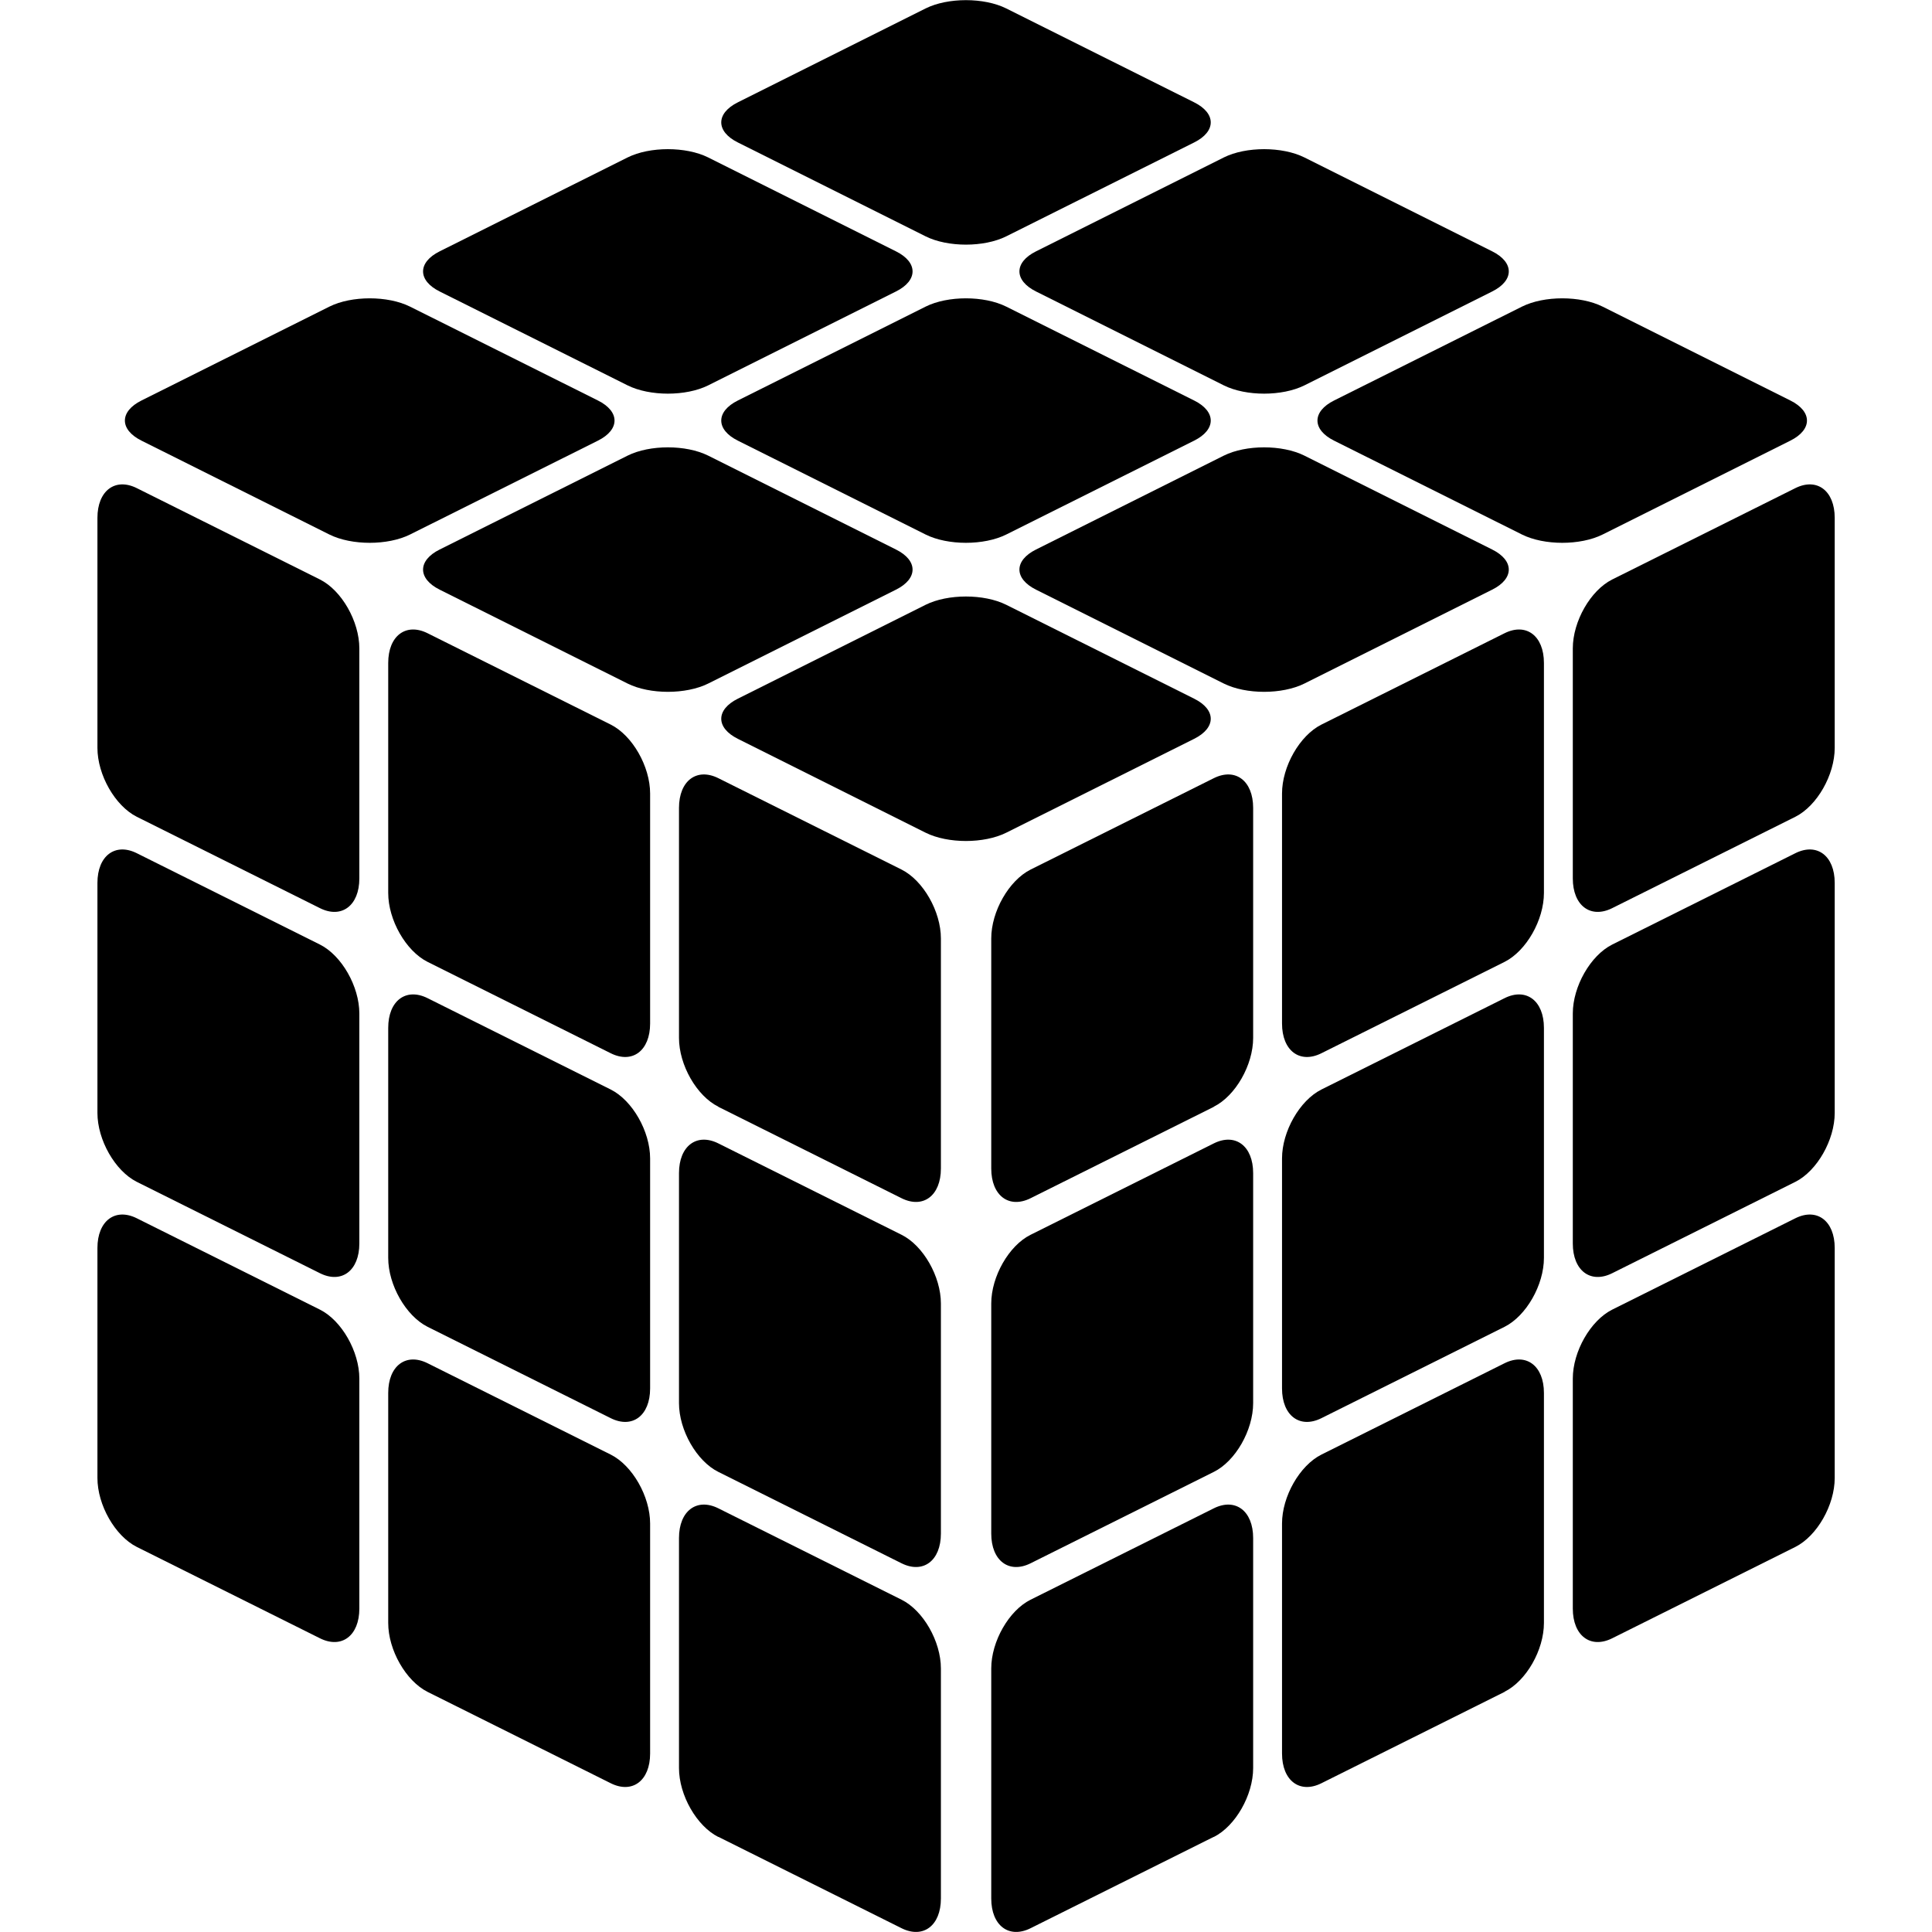
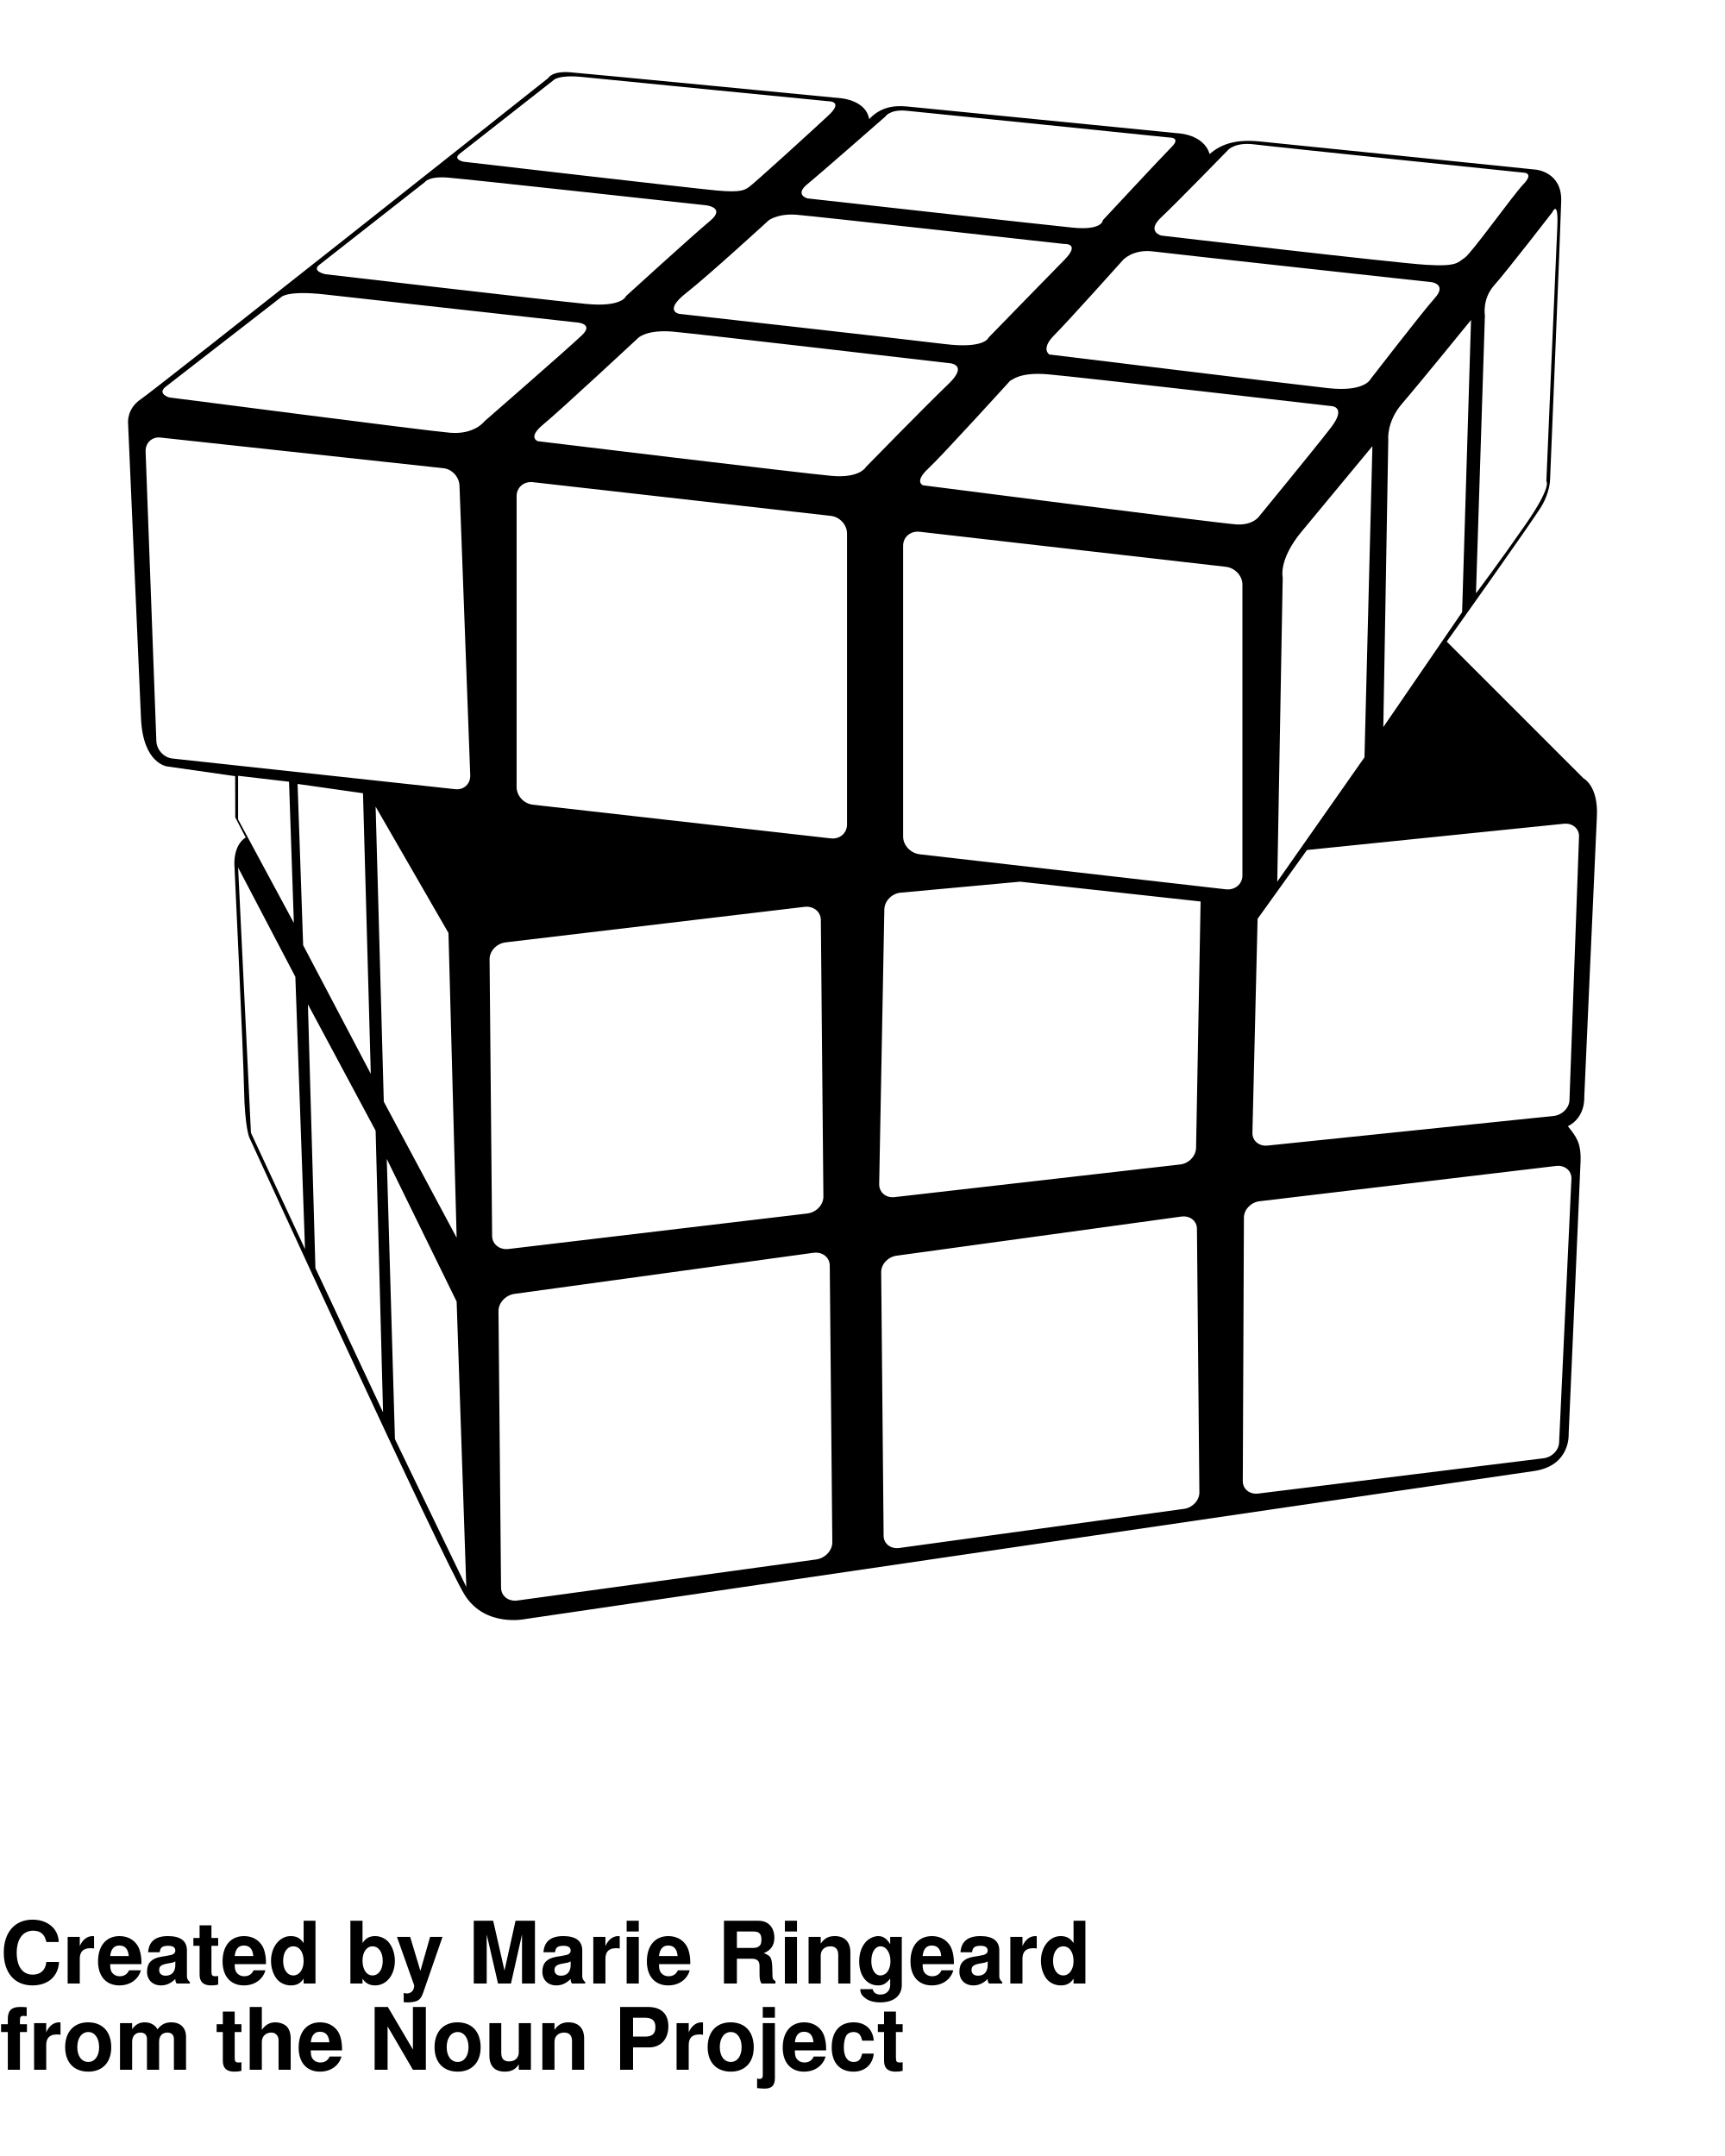
- <svg xmlns="http://www.w3.org/2000/svg" height="100px" width="100px" fill="#000000" xml:space="preserve" style="shape-rendering:geometricPrecision;text-rendering:geometricPrecision;image-rendering:optimizeQuality;" viewBox="0 0 11.972 13.315" x="0px" y="0px" fill-rule="evenodd" clip-rule="evenodd">
-   <defs>
-     <style type="text/css">
-    
-     .str0 {stroke:black;stroke-width:1.22;stroke-linecap:round}
-     .str1 {stroke:black;stroke-width:1.667}
-     .fil0 {fill:none}
-     .fil1 {fill:#000000}
-    
-   </style>
-   </defs>
-   <symbol viewBox="-64.926 55.367 19.926 3.363">
-     <path class="fil0 str0" d="M-64.24 56.743c0,0 1.135,1.491 3.914,1.373 2.779,-0.119 3.66,-1.135 5.795,-1.779 3.694,-1.084 8.845,0.61 8.845,0.61" />
-     <polygon class="fil0" points="-64.926,58.675 -45,58.675 -45,55.421 -64.926,55.421 " display="none" />
-   </symbol>
-   <symbol viewBox="-61.672 42.596 16.672 16.129">
-     <path class="fil1 str1" d="M-46.44 43.703c-1.104,-1.094 -5.085,1.135 -8.893,4.978 -3.806,3.843 -5.999,7.844 -4.895,8.938 1.104,1.094 5.085,-1.135 8.891,-4.978 3.808,-3.843 6,-7.844 4.897,-8.938z" />
-     <polygon class="fil0" points="-61.672,57.331 -45,57.331 -45,43.993 -61.672,43.993 " display="none" />
-   </symbol>
-   <symbol viewBox="-64.926 44.555 19.926 14.177">
-     <path class="fil1" d="M-50.531 45.009c0.132,0 0.233,0.181 0.298,0.243 0.219,0.322 0.906,1.838 0.915,3.634 0.006,1.278 -0.957,2.203 -0.02,3.131 0.937,0.928 4.267,4.222 4.267,4.222 0,0 -0.819,0.251 -1.584,0.971 -0.765,0.72 0.885,-0.895 0.103,-0.106 -0.688,0.625 -0.994,1.627 -0.994,1.627 0,0 -3.331,-3.3 -4.267,-4.228 -0.937,-0.928 -1.83,0.008 -3.108,0.014 -1.796,0.008 -3.098,-0.392 -3.631,-0.916 -0.533,-0.524 -4.088,-4.02 -6.304,-6.207 0,0 1.886,-0.056 3.558,-0.788 1.672,-0.732 3.692,-1.599 3.692,-1.599 0,0 0.816,-0.283 1.903,-0.409 1.87,-0.214 5.173,0.409 5.173,0.409z" />
-     <polygon class="fil0" points="-64.926,58.676 -45,58.676 -45,44.611 -64.926,44.611 " display="none" />
-   </symbol>
-   <symbol viewBox="-64.926 55.367 19.926 3.363">
-     <path class="fil0 str0" d="M-64.24 56.743c0,0 1.135,1.491 3.914,1.373 2.779,-0.119 3.66,-1.135 5.795,-1.779 3.694,-1.084 8.845,0.61 8.845,0.61" />
-     <polygon class="fil0" points="-64.926,58.675 -45,58.675 -45,55.421 -64.926,55.421 " display="none" />
-   </symbol>
-   <symbol viewBox="-64.926 55.367 19.926 3.363">
-     <path class="fil0 str0" d="M-64.24 56.743c0,0 1.135,1.491 3.914,1.373 2.779,-0.119 3.66,-1.135 5.795,-1.779 3.694,-1.084 8.845,0.61 8.845,0.61" />
-     <polygon class="fil0" points="-64.926,58.675 -45,58.675 -45,55.421 -64.926,55.421 " display="none" />
-   </symbol>
-   <g>
-     <path class="fil1" d="M0.271 8.145l1.263 0.63c0.149,0.074 0.271,-0.018 0.271,-0.205l0 -1.585c0,-0.187 -0.122,-0.4 -0.271,-0.475l-1.263 -0.63c-0.149,-0.074 -0.271,0.018 -0.271,0.205l0 1.585c0,0.187 0.122,0.4 0.271,0.475z" />
-     <path class="fil1" d="M0.271 5.629l1.263 0.63c0.149,0.074 0.271,-0.018 0.271,-0.205l0 -1.585c0,-0.187 -0.122,-0.4 -0.271,-0.475l-1.263 -0.63c-0.149,-0.074 -0.271,0.018 -0.271,0.205l0 1.585c0,0.187 0.122,0.4 0.271,0.475z" />
-     <path class="fil1" d="M2.275 11.66l1.263 0.63c0.149,0.074 0.271,-0.018 0.271,-0.205l0 -1.585c0,-0.187 -0.122,-0.4 -0.271,-0.475l-1.263 -0.63c-0.149,-0.074 -0.271,0.018 -0.271,0.205l0 1.585c0,0.187 0.122,0.4 0.271,0.475z" />
-     <path class="fil1" d="M2.275 9.144l1.263 0.63c0.149,0.074 0.271,-0.018 0.271,-0.205l0 -1.585c0,-0.187 -0.122,-0.4 -0.271,-0.475l-1.263 -0.63c-0.149,-0.074 -0.271,0.018 -0.271,0.205l0 1.585c0,0.187 0.122,0.4 0.271,0.475z" />
-     <path class="fil1" d="M2.275 6.629l1.263 0.63c0.149,0.074 0.271,-0.018 0.271,-0.205l0 -1.585c0,-0.187 -0.122,-0.4 -0.271,-0.475l-1.263 -0.63c-0.149,-0.074 -0.271,0.018 -0.271,0.205l0 1.585c0,0.187 0.122,0.4 0.271,0.475z" />
-     <path class="fil1" d="M4.279 12.659l1.263 0.63c0.149,0.074 0.271,-0.018 0.271,-0.205l0 -1.585c0,-0.187 -0.122,-0.4 -0.271,-0.474l-1.263 -0.63c-0.149,-0.074 -0.271,0.018 -0.271,0.205l0 1.585c0,0.187 0.122,0.4 0.271,0.475z" />
-     <path class="fil1" d="M4.279 10.144l1.263 0.63c0.149,0.074 0.271,-0.018 0.271,-0.205l0 -1.585c0,-0.187 -0.122,-0.4 -0.271,-0.474l-1.263 -0.63c-0.149,-0.074 -0.271,0.018 -0.271,0.205l0 1.585c0,0.187 0.122,0.4 0.271,0.474z" />
-     <path class="fil1" d="M4.279 7.628l1.263 0.63c0.149,0.074 0.271,-0.018 0.271,-0.205l0 -1.585c0,-0.187 -0.122,-0.4 -0.271,-0.475l-1.263 -0.63c-0.149,-0.074 -0.271,0.018 -0.271,0.205l0 1.585c0,0.187 0.122,0.4 0.271,0.474z" />
-     <path class="fil1" d="M11.702 8.145l-1.263 0.63c-0.149,0.074 -0.271,-0.018 -0.271,-0.205l0 -1.585c0,-0.187 0.122,-0.4 0.271,-0.475l1.263 -0.63c0.149,-0.074 0.271,0.018 0.271,0.205l0 1.585c0,0.187 -0.122,0.4 -0.271,0.475z" />
-     <path class="fil1" d="M11.702 5.629l-1.263 0.63c-0.149,0.074 -0.271,-0.018 -0.271,-0.205l0 -1.585c0,-0.187 0.122,-0.4 0.271,-0.475l1.263 -0.63c0.149,-0.074 0.271,0.018 0.271,0.205l0 1.585c0,0.187 -0.122,0.4 -0.271,0.475z" />
-     <path class="fil1" d="M9.698 11.66l-1.263 0.63c-0.149,0.074 -0.271,-0.018 -0.271,-0.205l0 -1.585c0,-0.187 0.122,-0.4 0.271,-0.475l1.263 -0.63c0.149,-0.074 0.271,0.018 0.271,0.205l0 1.585c0,0.187 -0.122,0.4 -0.271,0.474z" />
-     <path class="fil1" d="M9.698 9.144l-1.263 0.63c-0.149,0.074 -0.271,-0.018 -0.271,-0.205l0 -1.585c0,-0.187 0.122,-0.4 0.271,-0.475l1.263 -0.63c0.149,-0.074 0.271,0.018 0.271,0.205l0 1.585c0,0.187 -0.122,0.4 -0.271,0.475z" />
-     <path class="fil1" d="M9.698 6.629l-1.263 0.63c-0.149,0.074 -0.271,-0.018 -0.271,-0.205l0 -1.585c0,-0.187 0.122,-0.4 0.271,-0.475l1.263 -0.63c0.149,-0.074 0.271,0.018 0.271,0.205l0 1.585c0,0.187 -0.122,0.4 -0.271,0.475z" />
-     <path class="fil1" d="M7.694 12.659l-1.263 0.63c-0.149,0.074 -0.271,-0.018 -0.271,-0.205l0 -1.585c0,-0.187 0.122,-0.4 0.271,-0.474l1.263 -0.63c0.149,-0.074 0.271,0.018 0.271,0.205l0 1.585c0,0.187 -0.122,0.4 -0.271,0.475z" />
-     <path class="fil1" d="M7.694 10.144l-1.263 0.63c-0.149,0.074 -0.271,-0.018 -0.271,-0.205l0 -1.585c0,-0.187 0.122,-0.4 0.271,-0.474l1.263 -0.63c0.149,-0.074 0.271,0.018 0.271,0.205l0 1.585c0,0.187 -0.122,0.4 -0.271,0.474z" />
-     <path class="fil1" d="M7.694 7.628l-1.263 0.63c-0.149,0.074 -0.271,-0.018 -0.271,-0.205l0 -1.585c0,-0.187 0.122,-0.4 0.271,-0.475l1.263 -0.63c0.149,-0.074 0.271,0.018 0.271,0.205l0 1.585c0,0.187 -0.122,0.4 -0.271,0.474z" />
-     <path class="fil1" d="M11.702 10.661l-1.263 0.63c-0.149,0.074 -0.271,-0.018 -0.271,-0.205l0 -1.585c0,-0.187 0.122,-0.4 0.271,-0.475l1.263 -0.63c0.149,-0.074 0.271,0.018 0.271,0.205l0 1.585c0,0.187 -0.122,0.4 -0.271,0.475z" />
-     <path class="fil1" d="M4.209 4.711l1.294 -0.647c0.153,-0.076 0.153,-0.201 0,-0.277l-1.294 -0.647c-0.153,-0.076 -0.402,-0.076 -0.555,0l-1.295 0.647c-0.153,0.076 -0.153,0.201 0,0.277l1.295 0.647c0.153,0.076 0.402,0.076 0.555,0z" />
-     <path class="fil1" d="M2.154 3.684l1.295 -0.647c0.153,-0.076 0.153,-0.201 0,-0.277l-1.295 -0.647c-0.153,-0.076 -0.402,-0.076 -0.555,0l-1.295 0.647c-0.153,0.076 -0.153,0.201 0,0.277l1.295 0.647c0.153,0.076 0.402,0.076 0.555,0z" />
-     <path class="fil1" d="M8.318 4.711l1.294 -0.647c0.153,-0.076 0.153,-0.201 0,-0.277l-1.294 -0.647c-0.153,-0.076 -0.402,-0.076 -0.555,0l-1.294 0.647c-0.153,0.076 -0.153,0.201 0,0.277l1.294 0.647c0.153,0.076 0.402,0.076 0.555,0z" />
-     <path class="fil1" d="M6.263 3.684l1.295 -0.647c0.153,-0.076 0.153,-0.201 0,-0.277l-1.295 -0.647c-0.153,-0.076 -0.402,-0.076 -0.555,0l-1.294 0.647c-0.153,0.076 -0.153,0.201 0,0.277l1.294 0.647c0.153,0.076 0.402,0.076 0.555,0z" />
-     <path class="fil1" d="M4.209 2.656l1.294 -0.647c0.153,-0.076 0.153,-0.201 0,-0.277l-1.294 -0.647c-0.153,-0.076 -0.402,-0.076 -0.555,0l-1.295 0.647c-0.153,0.076 -0.153,0.201 0,0.277l1.295 0.647c0.153,0.076 0.402,0.076 0.555,0z" />
-     <path class="fil1" d="M10.373 3.684l1.294 -0.647c0.153,-0.076 0.153,-0.201 0,-0.277l-1.294 -0.647c-0.153,-0.076 -0.402,-0.076 -0.555,0l-1.295 0.647c-0.153,0.076 -0.153,0.201 0,0.277l1.295 0.647c0.153,0.076 0.402,0.076 0.555,0z" />
-     <path class="fil1" d="M8.318 2.656l1.294 -0.647c0.153,-0.076 0.153,-0.201 0,-0.277l-1.294 -0.647c-0.153,-0.076 -0.402,-0.076 -0.555,0l-1.294 0.647c-0.153,0.076 -0.153,0.201 0,0.277l1.294 0.647c0.153,0.076 0.402,0.076 0.555,0z" />
-     <path class="fil1" d="M6.263 1.629l1.295 -0.647c0.153,-0.076 0.153,-0.201 0,-0.277l-1.295 -0.647c-0.153,-0.076 -0.402,-0.076 -0.555,0l-1.294 0.647c-0.153,0.076 -0.153,0.201 0,0.277l1.294 0.647c0.153,0.076 0.402,0.076 0.555,0z" />
-     <path class="fil1" d="M6.263 5.739l1.295 -0.647c0.153,-0.076 0.153,-0.201 0,-0.277l-1.295 -0.647c-0.153,-0.076 -0.402,-0.076 -0.555,0l-1.294 0.647c-0.153,0.076 -0.153,0.201 0,0.277l1.294 0.647c0.153,0.076 0.402,0.076 0.555,0z" />
-     <path class="fil1" d="M0.271 10.661l1.263 0.63c0.149,0.074 0.271,-0.018 0.271,-0.205l0 -1.585c0,-0.187 -0.122,-0.4 -0.271,-0.475l-1.263 -0.63c-0.149,-0.074 -0.271,0.018 -0.271,0.205l0 1.585c0,0.187 0.122,0.4 0.271,0.475z" />
-   </g>
+ <svg xmlns="http://www.w3.org/2000/svg" version="1.1" x="0px" y="0px" viewBox="0 0 100 125" enable-background="new 0 0 100 100" xml:space="preserve">
+   <path fill="#000000" d="M8.173,41.638L7.426,24.574c0,0-0.115-0.862,0.747-1.436C9.035,22.563,31.787,4.522,31.787,4.522  s0.201-0.417,1.278-0.33C34.142,4.278,48.793,5.7,48.793,5.7s1.422,0.129,1.594,1.207c0.603-0.646,1.336-0.819,2.198-0.733  C53.447,6.26,68.27,7.725,68.27,7.725s1.508,0.043,1.853,1.207c0.689-0.603,1.551-0.862,2.887-0.733  c1.336,0.129,16.03,1.637,16.03,1.637s1.508,0.129,1.465,1.81s-0.646,16.159-0.646,16.159s0,0.689-0.474,1.508  c-0.474,0.819-5.516,7.886-5.516,7.886l7.929,7.929c0,0,0.862,0.431,0.776,2.198s-0.733,16.288-0.733,16.288  s0.086,1.163-0.948,1.681c0.474,0.603,0.776,0.948,0.733,2.068c-0.043,1.12-0.689,15.771-0.689,15.771s0.129,1.853-2.025,2.155  s-58.431,8.575-58.431,8.575s-2.327,0.517-3.533-1.379C25.739,90.589,14.45,65.941,14.45,65.941s-0.259-0.603-0.302-2.758  c-0.043-2.155-0.56-13.056-0.56-13.056s-0.079-1.099,0.654-1.573c-0.603-1.163-0.603-1.163-0.603-1.163l-0.007-2.392l-3.921-0.56  C9.71,44.439,8.29,44.312,8.173,41.638z M49.103,30.932c0-0.506-0.42-0.964-0.939-1.023l-17.277-1.954  c-0.518-0.059-0.939,0.304-0.939,0.81v16.866c0,0.506,0.42,0.964,0.939,1.023l17.277,1.954c0.518,0.059,0.939-0.304,0.939-0.81  V30.932z M47.585,53.336c-0.004-0.481-0.429-0.821-0.949-0.759l-17.322,2.059c-0.52,0.062-0.938,0.502-0.933,0.983l0.148,16.036  c0.004,0.481,0.429,0.821,0.949,0.759L46.8,70.355c0.52-0.062,0.938-0.502,0.933-0.983L47.585,53.336z M48.102,73.376  c-0.004-0.481-0.429-0.813-0.949-0.742l-17.322,2.381c-0.52,0.071-0.938,0.519-0.933,1.001l0.148,16.036  c0.004,0.481,0.429,0.813,0.949,0.742l17.322-2.381c0.52-0.071,0.938-0.519,0.933-1.001L48.102,73.376z M69.388,71.241  c-0.004-0.459-0.409-0.775-0.905-0.707l-16.511,2.269c-0.495,0.068-0.894,0.495-0.889,0.954l0.141,15.285  c0.004,0.459,0.409,0.775,0.905,0.707L68.64,87.48c0.495-0.068,0.894-0.495,0.889-0.954L69.388,71.241z M69.6,52.267l-10.465-1.149  l-6.952,0.64c-0.497,0.057-0.908,0.49-0.917,0.968l-0.299,15.919c-0.009,0.478,0.387,0.819,0.884,0.762l16.57-1.894  c0.497-0.057,0.908-0.49,0.917-0.968L69.6,52.267z M91.098,68.319c0.002-0.459-0.399-0.781-0.895-0.719l-17.19,2.046  c-0.496,0.061-0.9,0.483-0.902,0.942l-0.065,15.286c-0.002,0.459,0.399,0.781,0.895,0.719l16.541-2.046  c0.496-0.061,0.9-0.483,0.902-0.942L91.098,68.319z M91.538,48.496c0.011-0.459-0.383-0.789-0.881-0.737l-14.89,1.522l-2.863,3.99  l-0.3,12.409c-0.011,0.459,0.383,0.789,0.881,0.737l16.578-1.716c0.497-0.051,0.91-0.465,0.921-0.923L91.538,48.496z M72.024,33.888  c0-0.506-0.432-0.966-0.964-1.027l-17.741-2.03c-0.532-0.061-0.964,0.3-0.964,0.806v16.866c0,0.506,0.432,0.966,0.964,1.027  l17.741,2.03c0.532,0.061,0.964-0.3,0.964-0.806V33.888z M26.637,28.155c-0.019-0.504-0.433-0.955-0.926-1.009L9.299,25.368  c-0.492-0.053-0.877,0.312-0.858,0.815l0.623,16.785c0.019,0.504,0.433,0.955,0.926,1.009l16.412,1.779  c0.492,0.053,0.877-0.312,0.858-0.815L26.637,28.155z M22.249,63.873l4.223,7.886l-0.474-17.667l-4.223-7.325L22.249,63.873z   M22.895,83.436l4.137,8.575l-0.56-16.547l-4.051-8.273L22.895,83.436z M18.285,73.525l3.921,8.36l-0.431-16.331l-3.925-7.325  L18.285,73.525z M14.547,65.675l3.135,6.746l-0.56-15.788l-3.318-6.334L14.547,65.675z M17.574,54.802l3.921,7.455L21.043,45.99  l-3.792-0.539L17.574,54.802z M13.803,47.508l3.232,6.002l-0.28-8.187l-2.952-0.345V47.508z M9.868,23.051  c0.086,0,14.823,1.925,16.231,2.04c1.408,0.115,1.982-0.661,1.982-0.661s4.912-4.28,5.659-4.999  c0.747-0.718-0.402-0.747-0.402-0.747s-12.18-1.35-14.478-1.609c-2.298-0.259-2.585,0.172-2.585,0.172l-6.665,5.171  C9.091,22.822,9.782,23.051,9.868,23.051z M18.859,15.898c0,0,13.042,1.523,15.133,1.724c2.091,0.201,2.304-0.46,2.304-0.46  s3.907-3.562,4.855-4.345c0.948-0.783-0.201-0.912-0.201-0.912s-13.875-1.523-14.996-1.609c-1.12-0.086-1.321,0.259-1.321,0.259  l-6.119,4.797C18.041,15.724,18.859,15.898,18.859,15.898z M26.874,9.377c0,0,13.128,1.523,14.652,1.666  c1.524,0.144,1.665-0.057,1.895-0.201c0.23-0.144,3.763-3.361,4.625-4.17s0-0.8,0-0.8S35.148,4.609,33.769,4.465  c-1.379-0.144-1.666,0.172-1.666,0.172l-5.458,4.28C26.23,9.242,26.874,9.377,26.874,9.377z M46.811,10.67  c-0.776,0.632,0,0.833,0,0.833s13.645,1.523,15.379,1.695c1.733,0.172,1.743-0.431,1.743-0.431s3.419-3.677,3.993-4.252  C68.5,7.941,67.753,7.97,67.753,7.97S53.476,6.505,52.528,6.418c-0.948-0.086-1.211,0.345-1.211,0.345S47.586,10.038,46.811,10.67z   M39.773,16.993c-1.321,1.038-0.402,1.203-0.402,1.203s13.071,1.465,15.398,1.752c2.327,0.287,2.536-0.373,2.536-0.373  s3.439-3.533,4.4-4.51c0.961-0.977,0-0.919,0-0.919s-14.463-1.609-15.526-1.695c-1.063-0.086-1.609,0.316-1.609,0.316  S41.094,15.956,39.773,16.993z M31.499,24.603c-0.948,0.776-0.316,0.977-0.316,0.977s15.398,1.867,17.035,2.011  c1.637,0.144,1.982-0.517,1.982-0.517s3.505-3.591,4.769-4.797c1.264-1.207,0-1.228,0-1.228s-14.364-1.674-15.91-1.817  c-1.546-0.144-2.044,0.345-2.044,0.345S32.447,23.827,31.499,24.603z M53.791,27.188c-0.804,0.747-0.287,0.948-0.287,0.948  s17.208,2.212,18.184,2.269c0.977,0.057,1.321-0.488,1.321-0.488s3.16-3.849,4.137-5.113c0.977-1.264,0-1.264,0-1.264  s-14.708-1.695-16.403-1.839c-1.695-0.144-2.097,0.373-2.183,0.373C58.56,22.075,54.596,26.441,53.791,27.188z M61.117,19.432  c-0.804,0.804-0.287,1.12-0.287,1.12s14.076,1.724,16.173,1.953c2.097,0.23,2.442-0.517,2.442-0.517s3.016-3.907,3.735-4.711  c0.718-0.804-0.201-0.919-0.201-0.919s-14.996-1.637-16.145-1.781c-1.149-0.144-1.724,0.488-1.724,0.488  S61.921,18.627,61.117,19.432z M67.322,12.595c-0.891,0.833,0,1.063,0,1.063s13.502,1.58,15.34,1.695  c1.839,0.115,1.839-0.144,2.241-0.402s2.787-3.62,3.419-4.28c0.632-0.661,0-0.661,0-0.661S73.843,8.515,72.723,8.372  C71.602,8.228,71.2,8.688,71.2,8.688S68.213,11.762,67.322,12.595z M85.564,34.399c0,0,1.321-1.752,2.873-3.989  c1.551-2.236,1.207-2.503,1.207-2.503s0.546-12.927,0.632-14.677c0.086-1.75-0.287-0.922-0.287-0.922s-2.643,3.419-3.361,4.223  c-0.718,0.804-0.546,1.752-0.546,1.752L85.564,34.399z M80.192,42.155l4.568-6.665l0.517-16.938c0,0-3.074,3.781-3.993,4.844  c-0.919,1.063-0.804,2.097-0.804,2.097L80.192,42.155z M74.044,51.118l5.056-7.21l0.46-18.041c0,0-2.758,3.332-4.108,4.958  c-1.35,1.626-1.092,2.654-1.092,2.654L74.044,51.118z" />
+   <text x="0" y="115" fill="#000000" font-size="5px" font-weight="bold" font-family="'Helvetica Neue', Helvetica, Arial-Unicode, Arial, Sans-serif">Created by Marie Ringeard</text>
+   <text x="0" y="120" fill="#000000" font-size="5px" font-weight="bold" font-family="'Helvetica Neue', Helvetica, Arial-Unicode, Arial, Sans-serif">from the Noun Project</text>
</svg>
